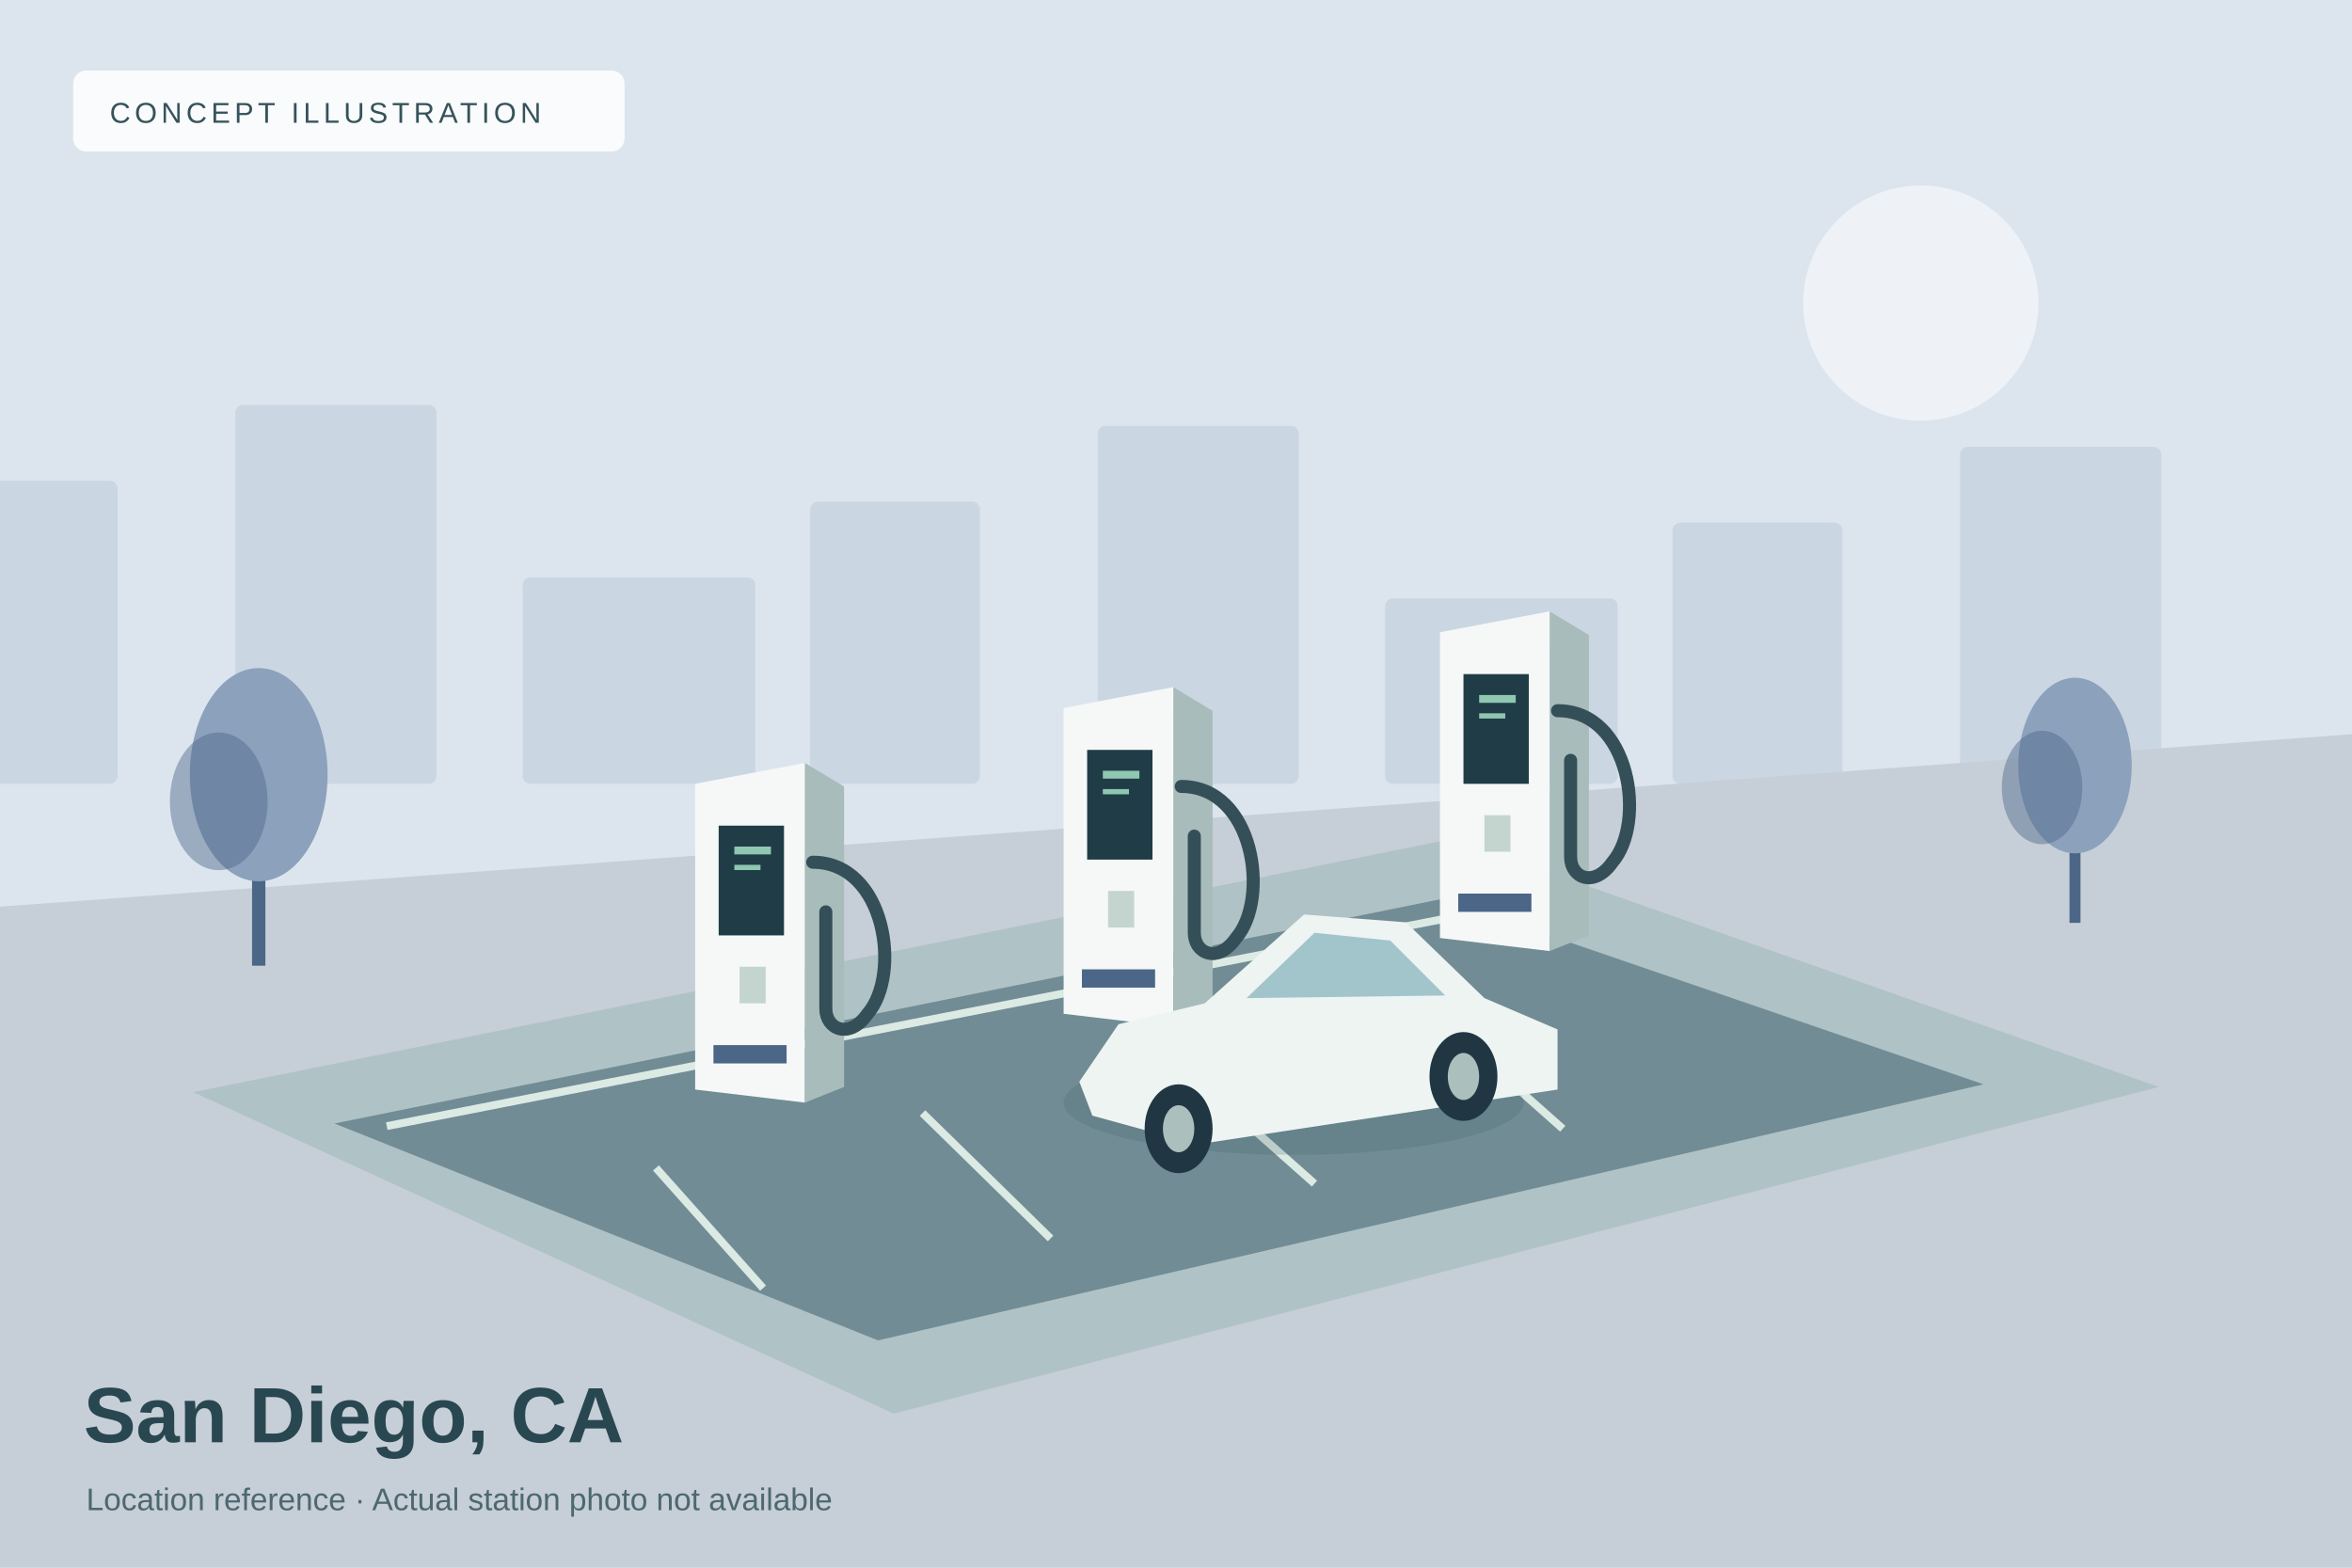
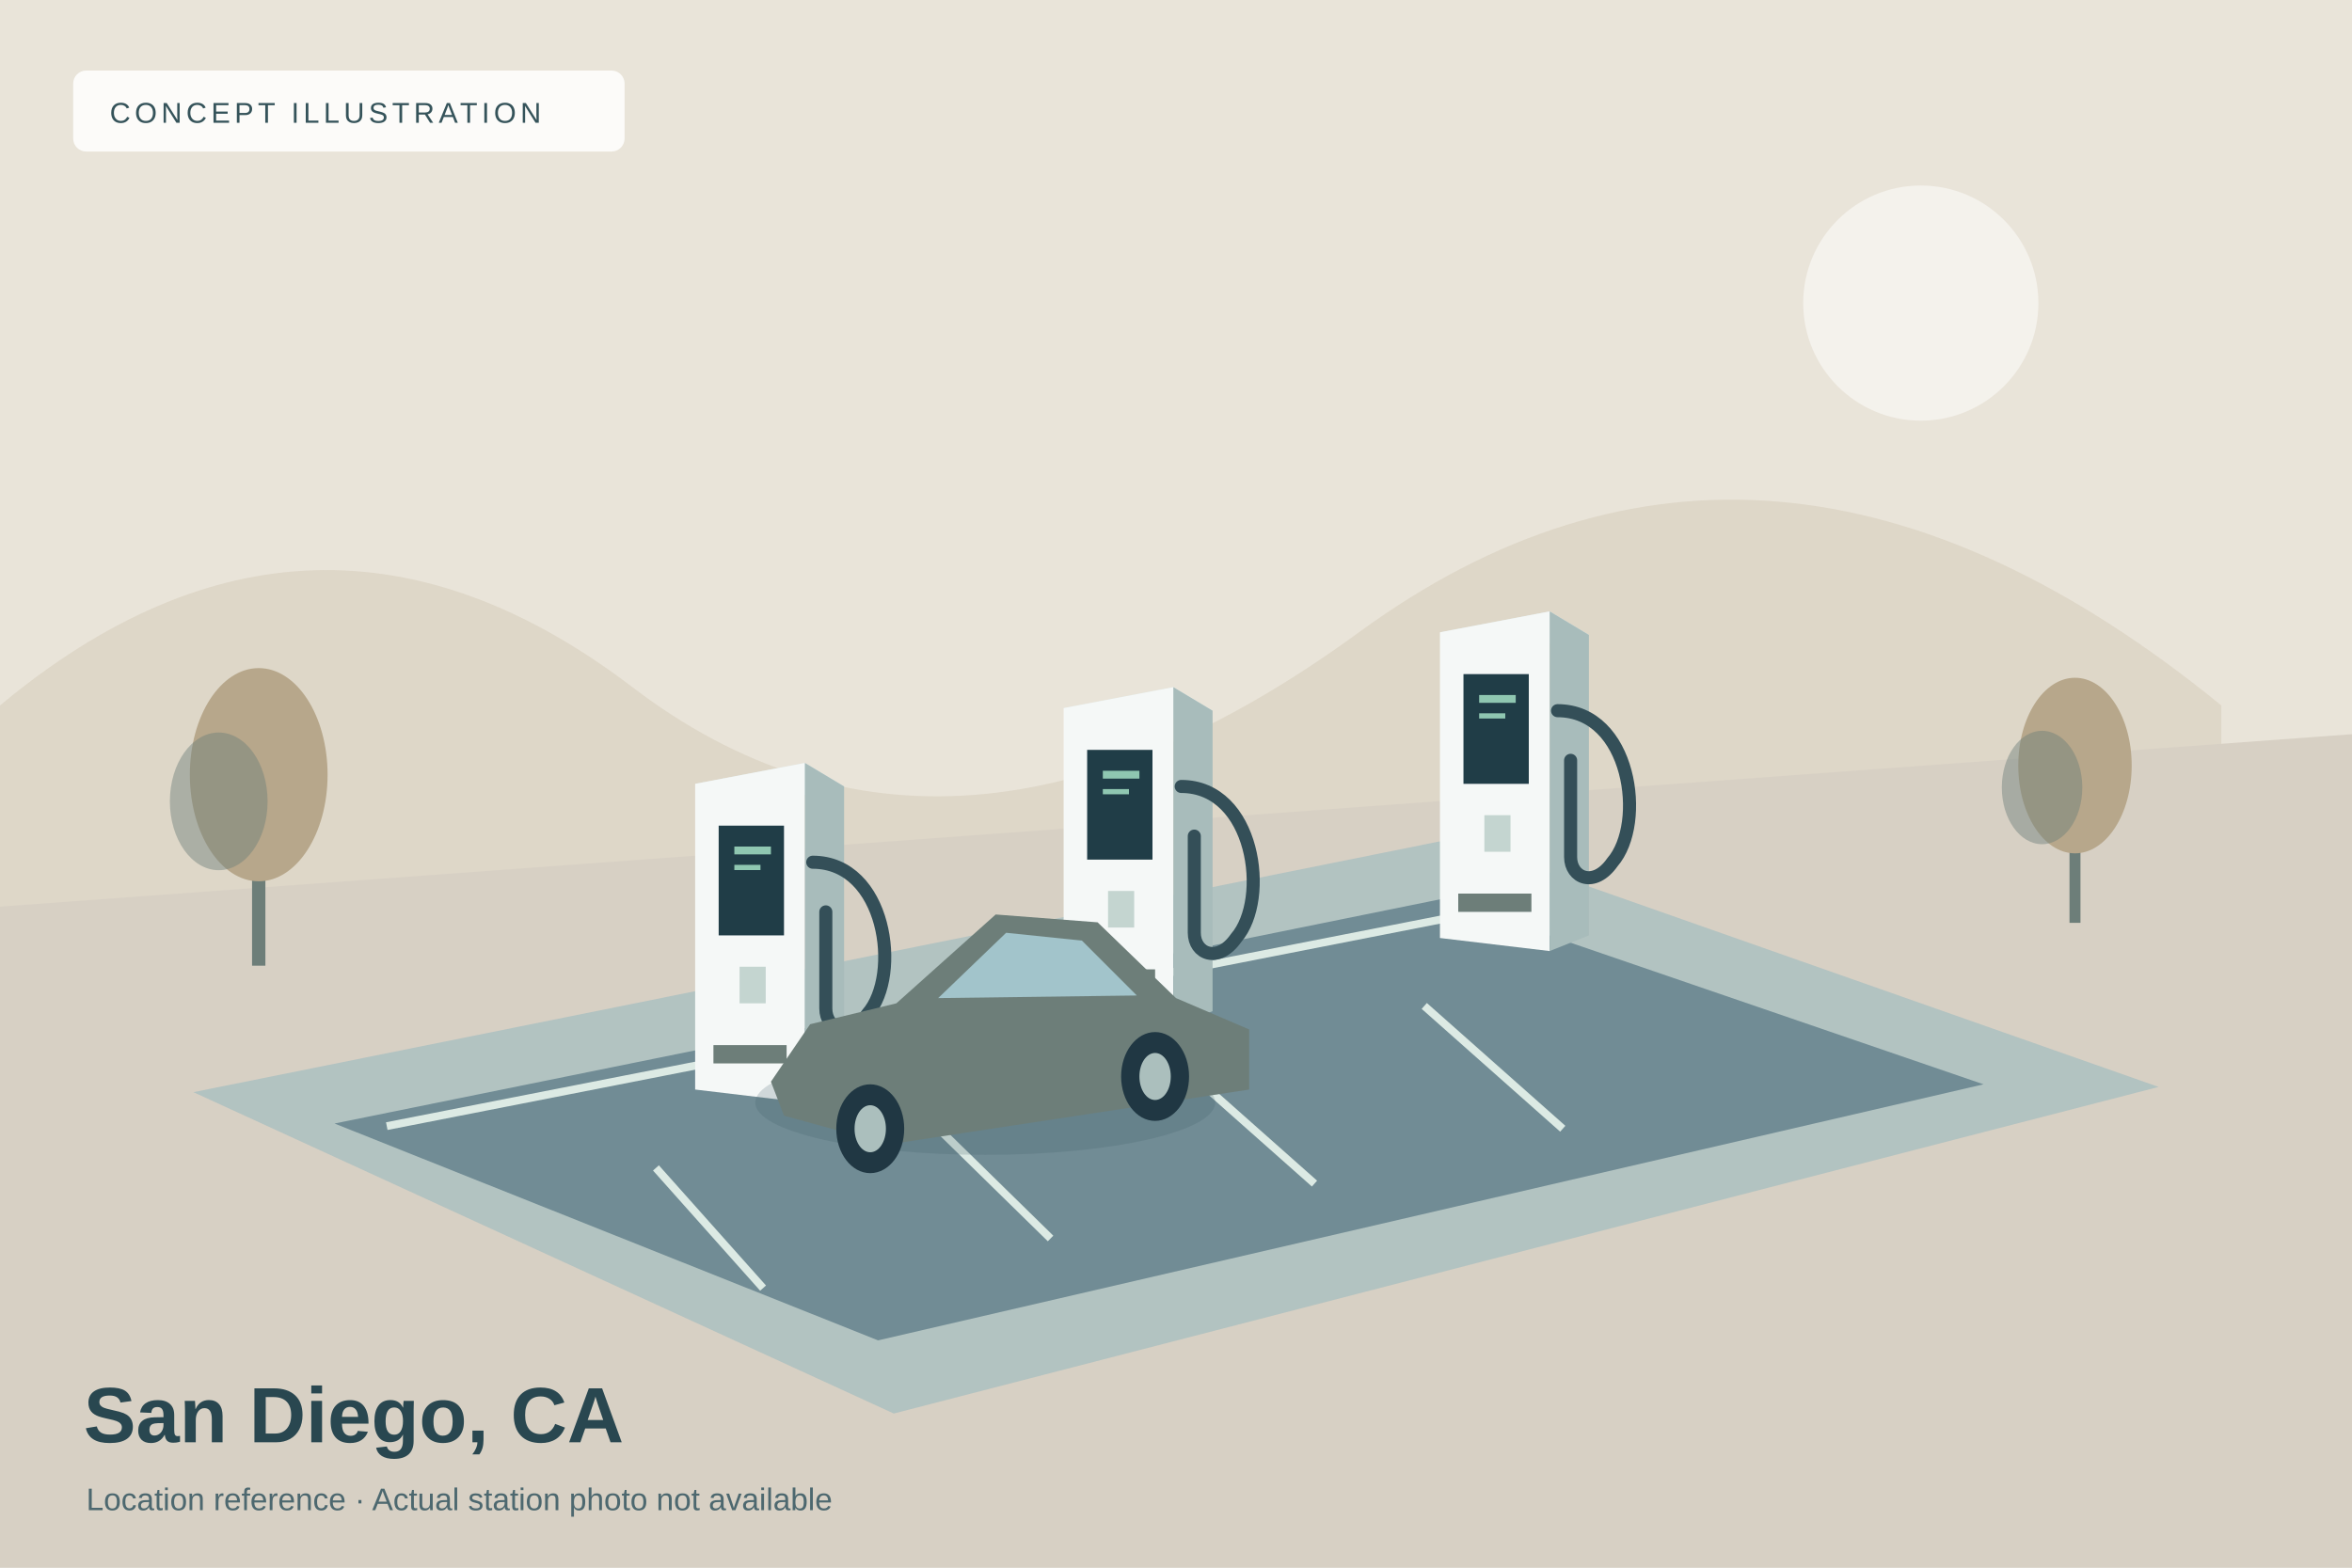
<svg xmlns="http://www.w3.org/2000/svg" viewBox="0 0 900 600" role="img" aria-label="Concept illustration for San Diego, CA; not a photograph of this location">
-   <rect width="900" height="600" fill="#dce5ee" />
+   <rect width="900" height="600" fill="#e9e4d9" />
  <circle cx="735" cy="116" r="45" fill="#fff" opacity=".5" />
-   <rect x="-20" y="184" width="65" height="116" rx="3" fill="#8ca1bb" opacity=".22" />
-   <rect x="90" y="155" width="77" height="145" rx="3" fill="#8ca1bb" opacity=".22" />
-   <rect x="200" y="221" width="89" height="79" rx="3" fill="#8ca1bb" opacity=".22" />
-   <rect x="310" y="192" width="65" height="108" rx="3" fill="#8ca1bb" opacity=".22" />
-   <rect x="420" y="163" width="77" height="137" rx="3" fill="#8ca1bb" opacity=".22" />
-   <rect x="530" y="229" width="89" height="71" rx="3" fill="#8ca1bb" opacity=".22" />
-   <rect x="640" y="200" width="65" height="100" rx="3" fill="#8ca1bb" opacity=".22" />
-   <rect x="750" y="171" width="77" height="129" rx="3" fill="#8ca1bb" opacity=".22" />
-   <path d="M0 347 900 281v319H0Z" fill="#c6ced8" />
+   <path d="M0 270Q120 170 242 263T520 242T850 270V370H0Z" fill="#b7a78b" opacity=".22" />
+   <path d="M0 347 900 281v319H0Z" fill="#d7d0c4" />
  <path d="m74 418 482-97 270 95-484 125Z" fill="#a9bfc0" opacity=".8" />
  <path d="m128 430 424-86 207 71-423 98z" fill="#718c95" />
  <path d="m148 431 408-80m-305 96 41 46m61-67 49 48m48-68 53 47m42-68 53 47" fill="none" stroke="#e8f4ec" stroke-width="3" opacity=".9" />
  <g transform="translate(99 305) scale(0.85)">
-     <path d="M0 0v76" stroke="#4b6687" stroke-width="6" />
-     <ellipse cx="0" cy="-10" rx="31" ry="48" fill="#8ca1bb" />
-     <ellipse cx="-18" cy="2" rx="22" ry="31" fill="#4b6687" opacity=".45" />
+     <path d="M0 0v76" stroke="#6d7e79" stroke-width="6" />
+     <ellipse cx="0" cy="-10" rx="31" ry="48" fill="#b7a78b" />
+     <ellipse cx="-18" cy="2" rx="22" ry="31" fill="#6d7e79" opacity=".45" />
  </g>
  <g transform="translate(794 300) scale(0.7)">
-     <path d="M0 0v76" stroke="#4b6687" stroke-width="6" />
-     <ellipse cx="0" cy="-10" rx="31" ry="48" fill="#8ca1bb" />
-     <ellipse cx="-18" cy="2" rx="22" ry="31" fill="#4b6687" opacity=".45" />
+     <path d="M0 0v76" stroke="#6d7e79" stroke-width="6" />
+     <ellipse cx="0" cy="-10" rx="31" ry="48" fill="#b7a78b" />
+     <ellipse cx="-18" cy="2" rx="22" ry="31" fill="#6d7e79" opacity=".45" />
  </g>
  <g transform="translate(266 300)">
    <path d="m0 0 42-8 15 9-42 9z" fill="#dce7e7" />
    <path d="M0 0v117l42 5V-8Z" fill="#f5f8f7" />
    <path d="m42-8 15 9v115l-15 6z" fill="#a8bcbb" />
    <path d="M9 16h25v42H9z" fill="#203d47" />
    <path d="M15 24h14v3H15zm0 7h10v2H15z" fill="#8fc7b1" />
-     <path d="M7 100h28v7H7z" fill="#4b6687" />
+     <path d="M7 100h28v7H7z" fill="#6d7e79" />
    <path d="M45 30c28 0 34 43 21 58-7 10-16 6-16-2V49" fill="none" stroke="#344f58" stroke-width="5" stroke-linecap="round" />
    <path d="M17 70h10v14H17z" fill="#c4d5d0" />
  </g>
  <g transform="translate(407 271)">
    <path d="m0 0 42-8 15 9-42 9z" fill="#dce7e7" />
    <path d="M0 0v117l42 5V-8Z" fill="#f5f8f7" />
    <path d="m42-8 15 9v115l-15 6z" fill="#a8bcbb" />
    <path d="M9 16h25v42H9z" fill="#203d47" />
    <path d="M15 24h14v3H15zm0 7h10v2H15z" fill="#8fc7b1" />
-     <path d="M7 100h28v7H7z" fill="#4b6687" />
+     <path d="M7 100h28v7H7z" fill="#6d7e79" />
    <path d="M45 30c28 0 34 43 21 58-7 10-16 6-16-2V49" fill="none" stroke="#344f58" stroke-width="5" stroke-linecap="round" />
    <path d="M17 70h10v14H17z" fill="#c4d5d0" />
  </g>
  <g transform="translate(551 242)">
    <path d="m0 0 42-8 15 9-42 9z" fill="#dce7e7" />
    <path d="M0 0v117l42 5V-8Z" fill="#f5f8f7" />
    <path d="m42-8 15 9v115l-15 6z" fill="#a8bcbb" />
    <path d="M9 16h25v42H9z" fill="#203d47" />
    <path d="M15 24h14v3H15zm0 7h10v2H15z" fill="#8fc7b1" />
-     <path d="M7 100h28v7H7z" fill="#4b6687" />
+     <path d="M7 100h28v7H7z" fill="#6d7e79" />
    <path d="M45 30c28 0 34 43 21 58-7 10-16 6-16-2V49" fill="none" stroke="#344f58" stroke-width="5" stroke-linecap="round" />
    <path d="M17 70h10v14H17z" fill="#c4d5d0" />
  </g>
-   <g transform="translate(495 412)">
+   <g transform="translate(377 412)">
    <ellipse cx="0" cy="10" rx="88" ry="20" fill="#3b5963" opacity=".2" />
-     <path d="m-82 2 15-22 33-8 38-34 39 3 30 29 28 12v23l-138 21-40-11z" fill="#edf4f2" />
+     <path d="m-82 2 15-22 33-8 38-34 39 3 30 29 28 12v23l-138 21-40-11z" fill="#6d7e79" />
    <path d="m-18-30 26-25 29 3 21 21z" fill="#a2c4cb" />
    <ellipse cx="-44" cy="20" rx="13" ry="17" fill="#203743" />
    <ellipse cx="65" cy="0" rx="13" ry="17" fill="#203743" />
    <ellipse cx="-44" cy="20" rx="6" ry="9" fill="#abbfbd" />
    <ellipse cx="65" cy="0" rx="6" ry="9" fill="#abbfbd" />
  </g>
  <rect x="28" y="27" width="211" height="31" rx="5" fill="#fff" opacity=".85" />
  <text x="42" y="47" fill="#35535a" font-size="11" font-family="Arial,sans-serif" letter-spacing="1.6">CONCEPT ILLUSTRATION</text>
  <text x="32" y="552" fill="#294750" font-size="30" font-family="Arial,sans-serif" font-weight="600">San Diego, CA</text>
  <text x="33" y="578" fill="#4d686f" font-size="12" font-family="Arial,sans-serif">Location reference · Actual station photo not available</text>
</svg>
